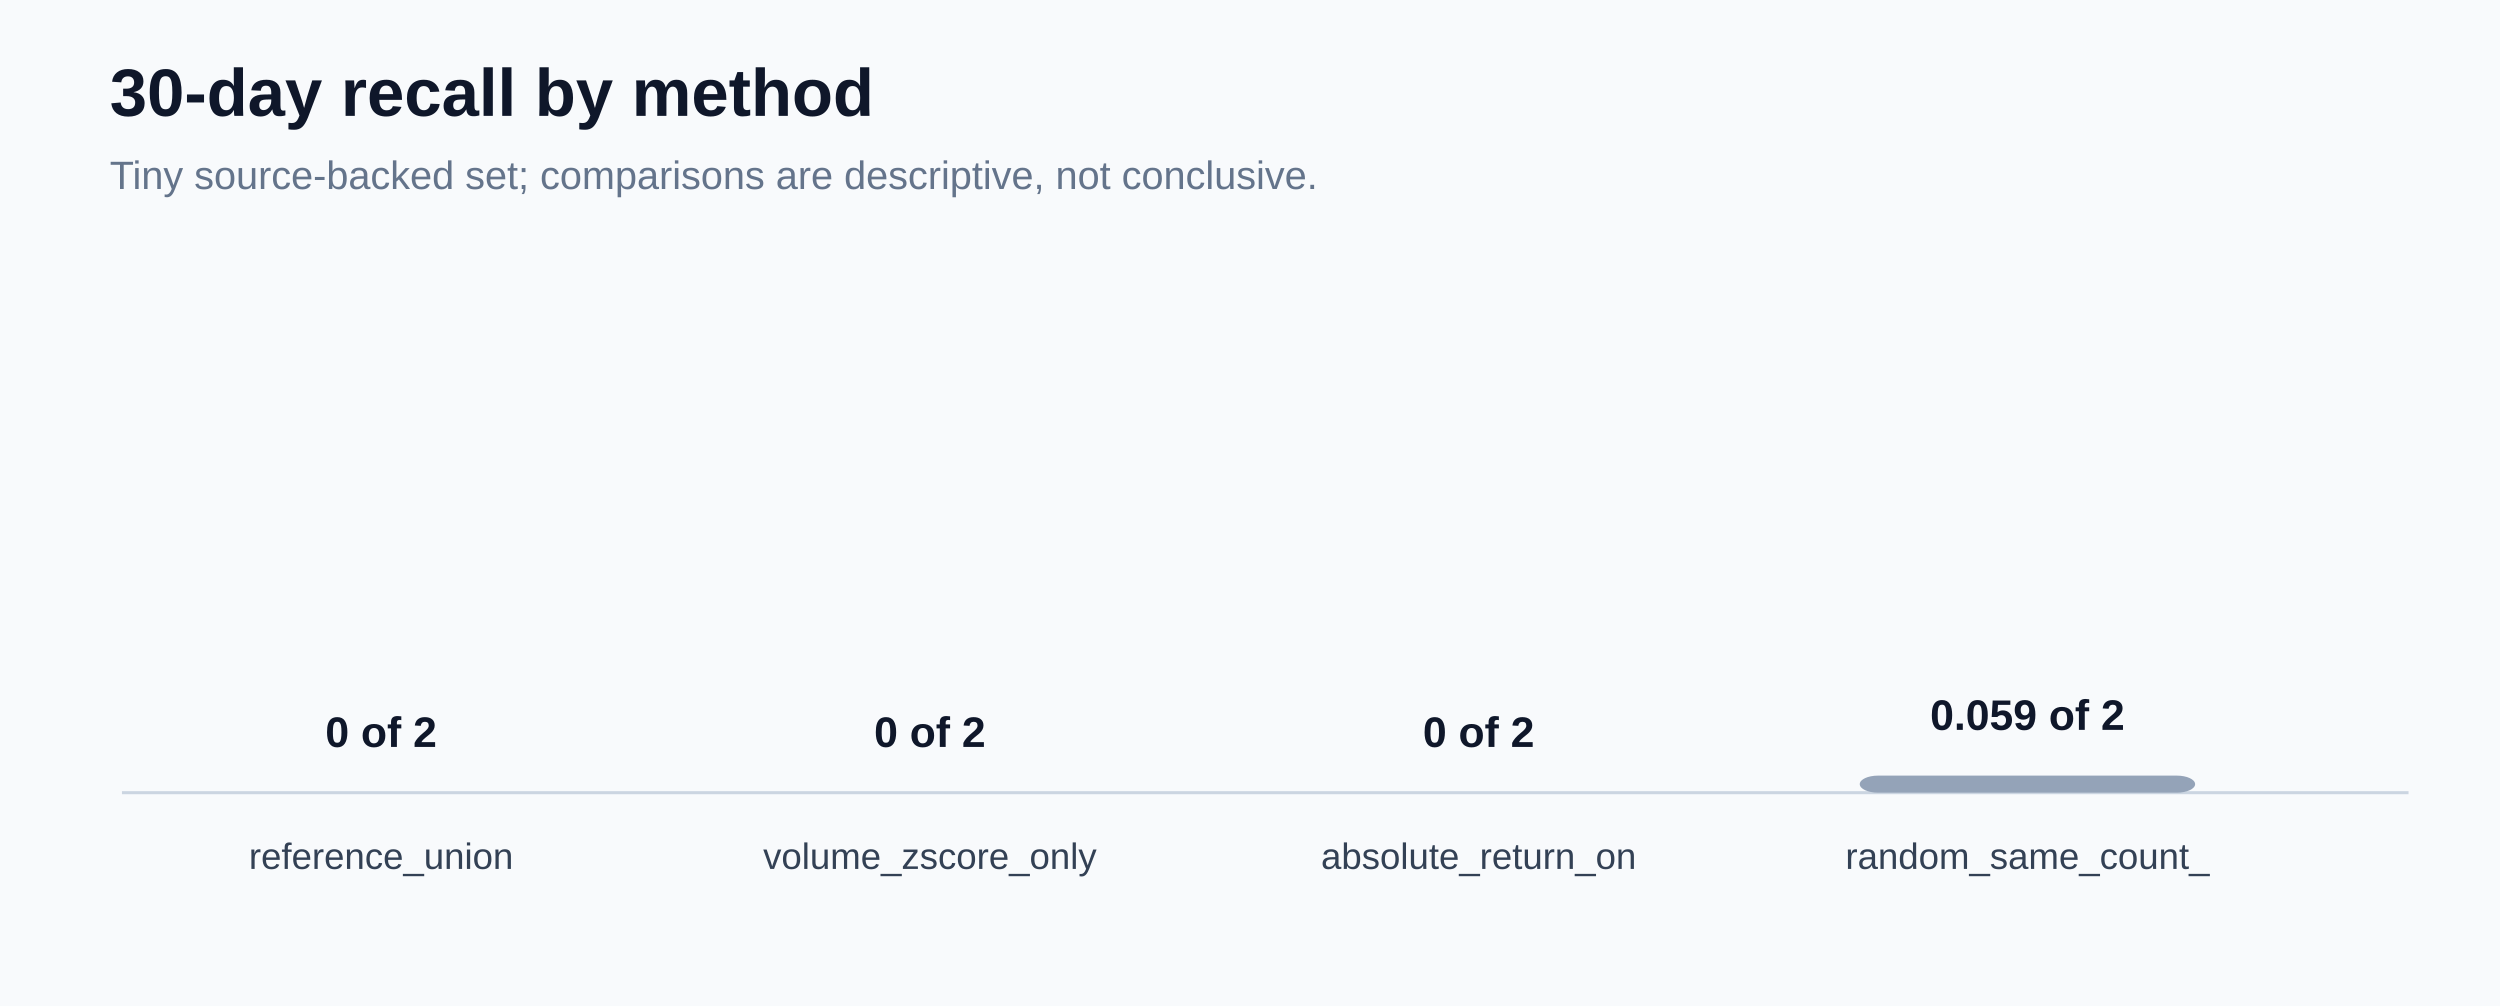
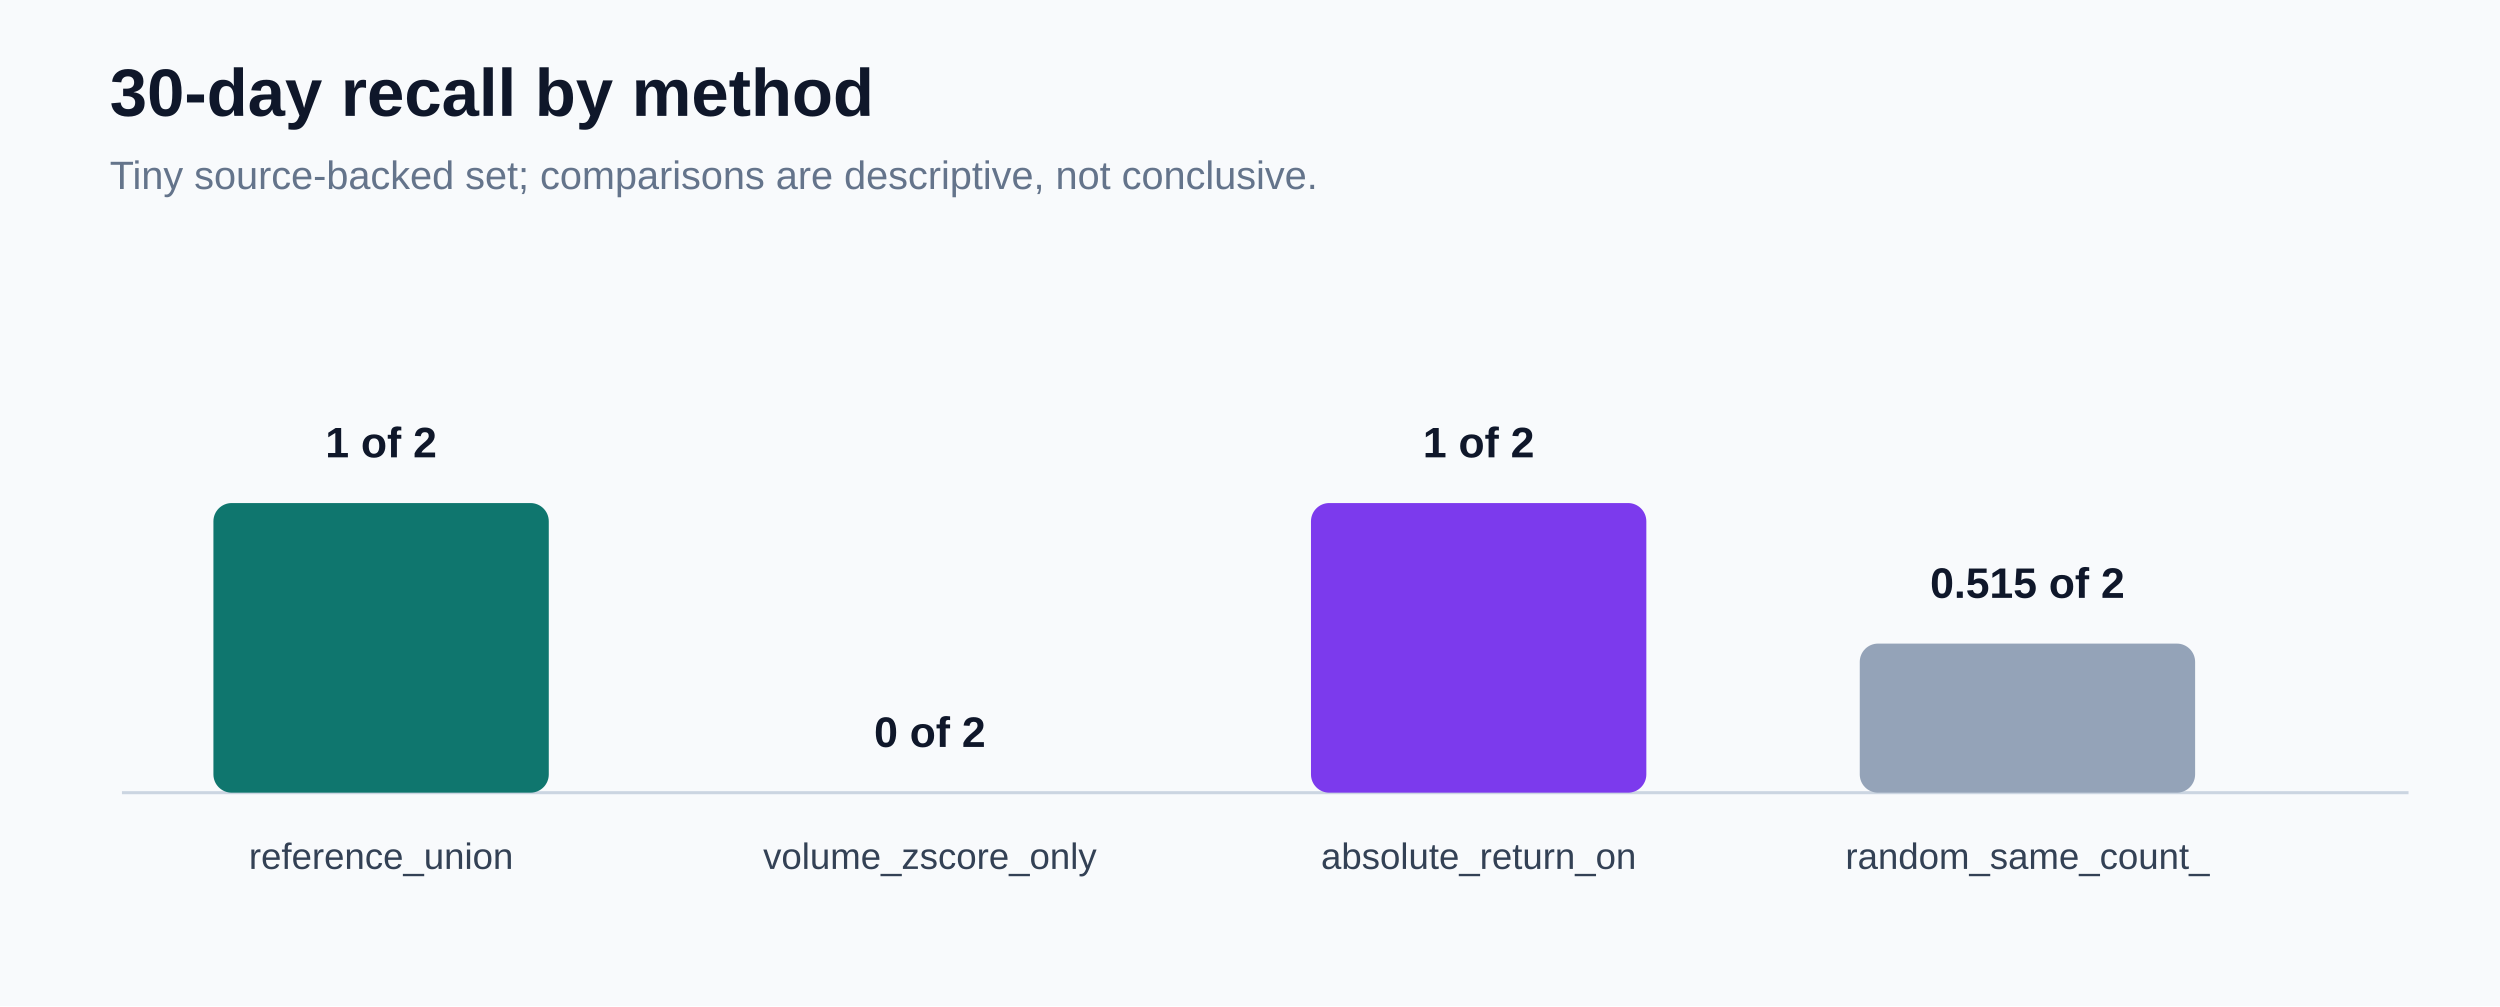
<svg xmlns="http://www.w3.org/2000/svg" width="820" height="330" viewBox="0 0 820 330">
  <rect width="100%" height="100%" fill="#f8fafc" />
  <text x="36" y="38" font-family="Arial" font-size="22" font-weight="700" fill="#0f172a">30-day recall by method</text>
  <text x="36" y="62" font-family="Arial" font-size="13" fill="#64748b">Tiny source-backed set; comparisons are descriptive, not conclusive.</text>
  <line x1="40" y1="260" x2="790" y2="260" stroke="#cbd5e1" />
-   <rect x="70" y="260.0" width="110" height="0.0" rx="6" fill="#0f766e" />
+   <rect x="70" y="165.0" width="110" height="95.0" rx="6" fill="#0f766e" />
  <text x="125" y="285" text-anchor="middle" font-family="Arial" font-size="12" fill="#334155">reference_union</text>
-   <text x="125" y="245.0" text-anchor="middle" font-family="Arial" font-size="14" font-weight="700" fill="#0f172a">0 of 2</text>
+   <text x="125" y="150.0" text-anchor="middle" font-family="Arial" font-size="14" font-weight="700" fill="#0f172a">1 of 2</text>
  <rect x="250" y="260.0" width="110" height="0.0" rx="6" fill="#2563eb" />
  <text x="305" y="285" text-anchor="middle" font-family="Arial" font-size="12" fill="#334155">volume_zscore_only</text>
  <text x="305" y="245.0" text-anchor="middle" font-family="Arial" font-size="14" font-weight="700" fill="#0f172a">0 of 2</text>
-   <rect x="430" y="260.0" width="110" height="0.0" rx="6" fill="#7c3aed" />
+   <rect x="430" y="165.0" width="110" height="95.0" rx="6" fill="#7c3aed" />
  <text x="485" y="285" text-anchor="middle" font-family="Arial" font-size="12" fill="#334155">absolute_return_on</text>
-   <text x="485" y="245.0" text-anchor="middle" font-family="Arial" font-size="14" font-weight="700" fill="#0f172a">0 of 2</text>
-   <rect x="610" y="254.4" width="110" height="5.6" rx="6" fill="#94a3b8" />
+   <text x="485" y="150.0" text-anchor="middle" font-family="Arial" font-size="14" font-weight="700" fill="#0f172a">1 of 2</text>
+   <rect x="610" y="211.1" width="110" height="48.9" rx="6" fill="#94a3b8" />
  <text x="665" y="285" text-anchor="middle" font-family="Arial" font-size="12" fill="#334155">random_same_count_</text>
-   <text x="665" y="239.4" text-anchor="middle" font-family="Arial" font-size="14" font-weight="700" fill="#0f172a">0.059 of 2</text>
+   <text x="665" y="196.1" text-anchor="middle" font-family="Arial" font-size="14" font-weight="700" fill="#0f172a">0.515 of 2</text>
</svg>
